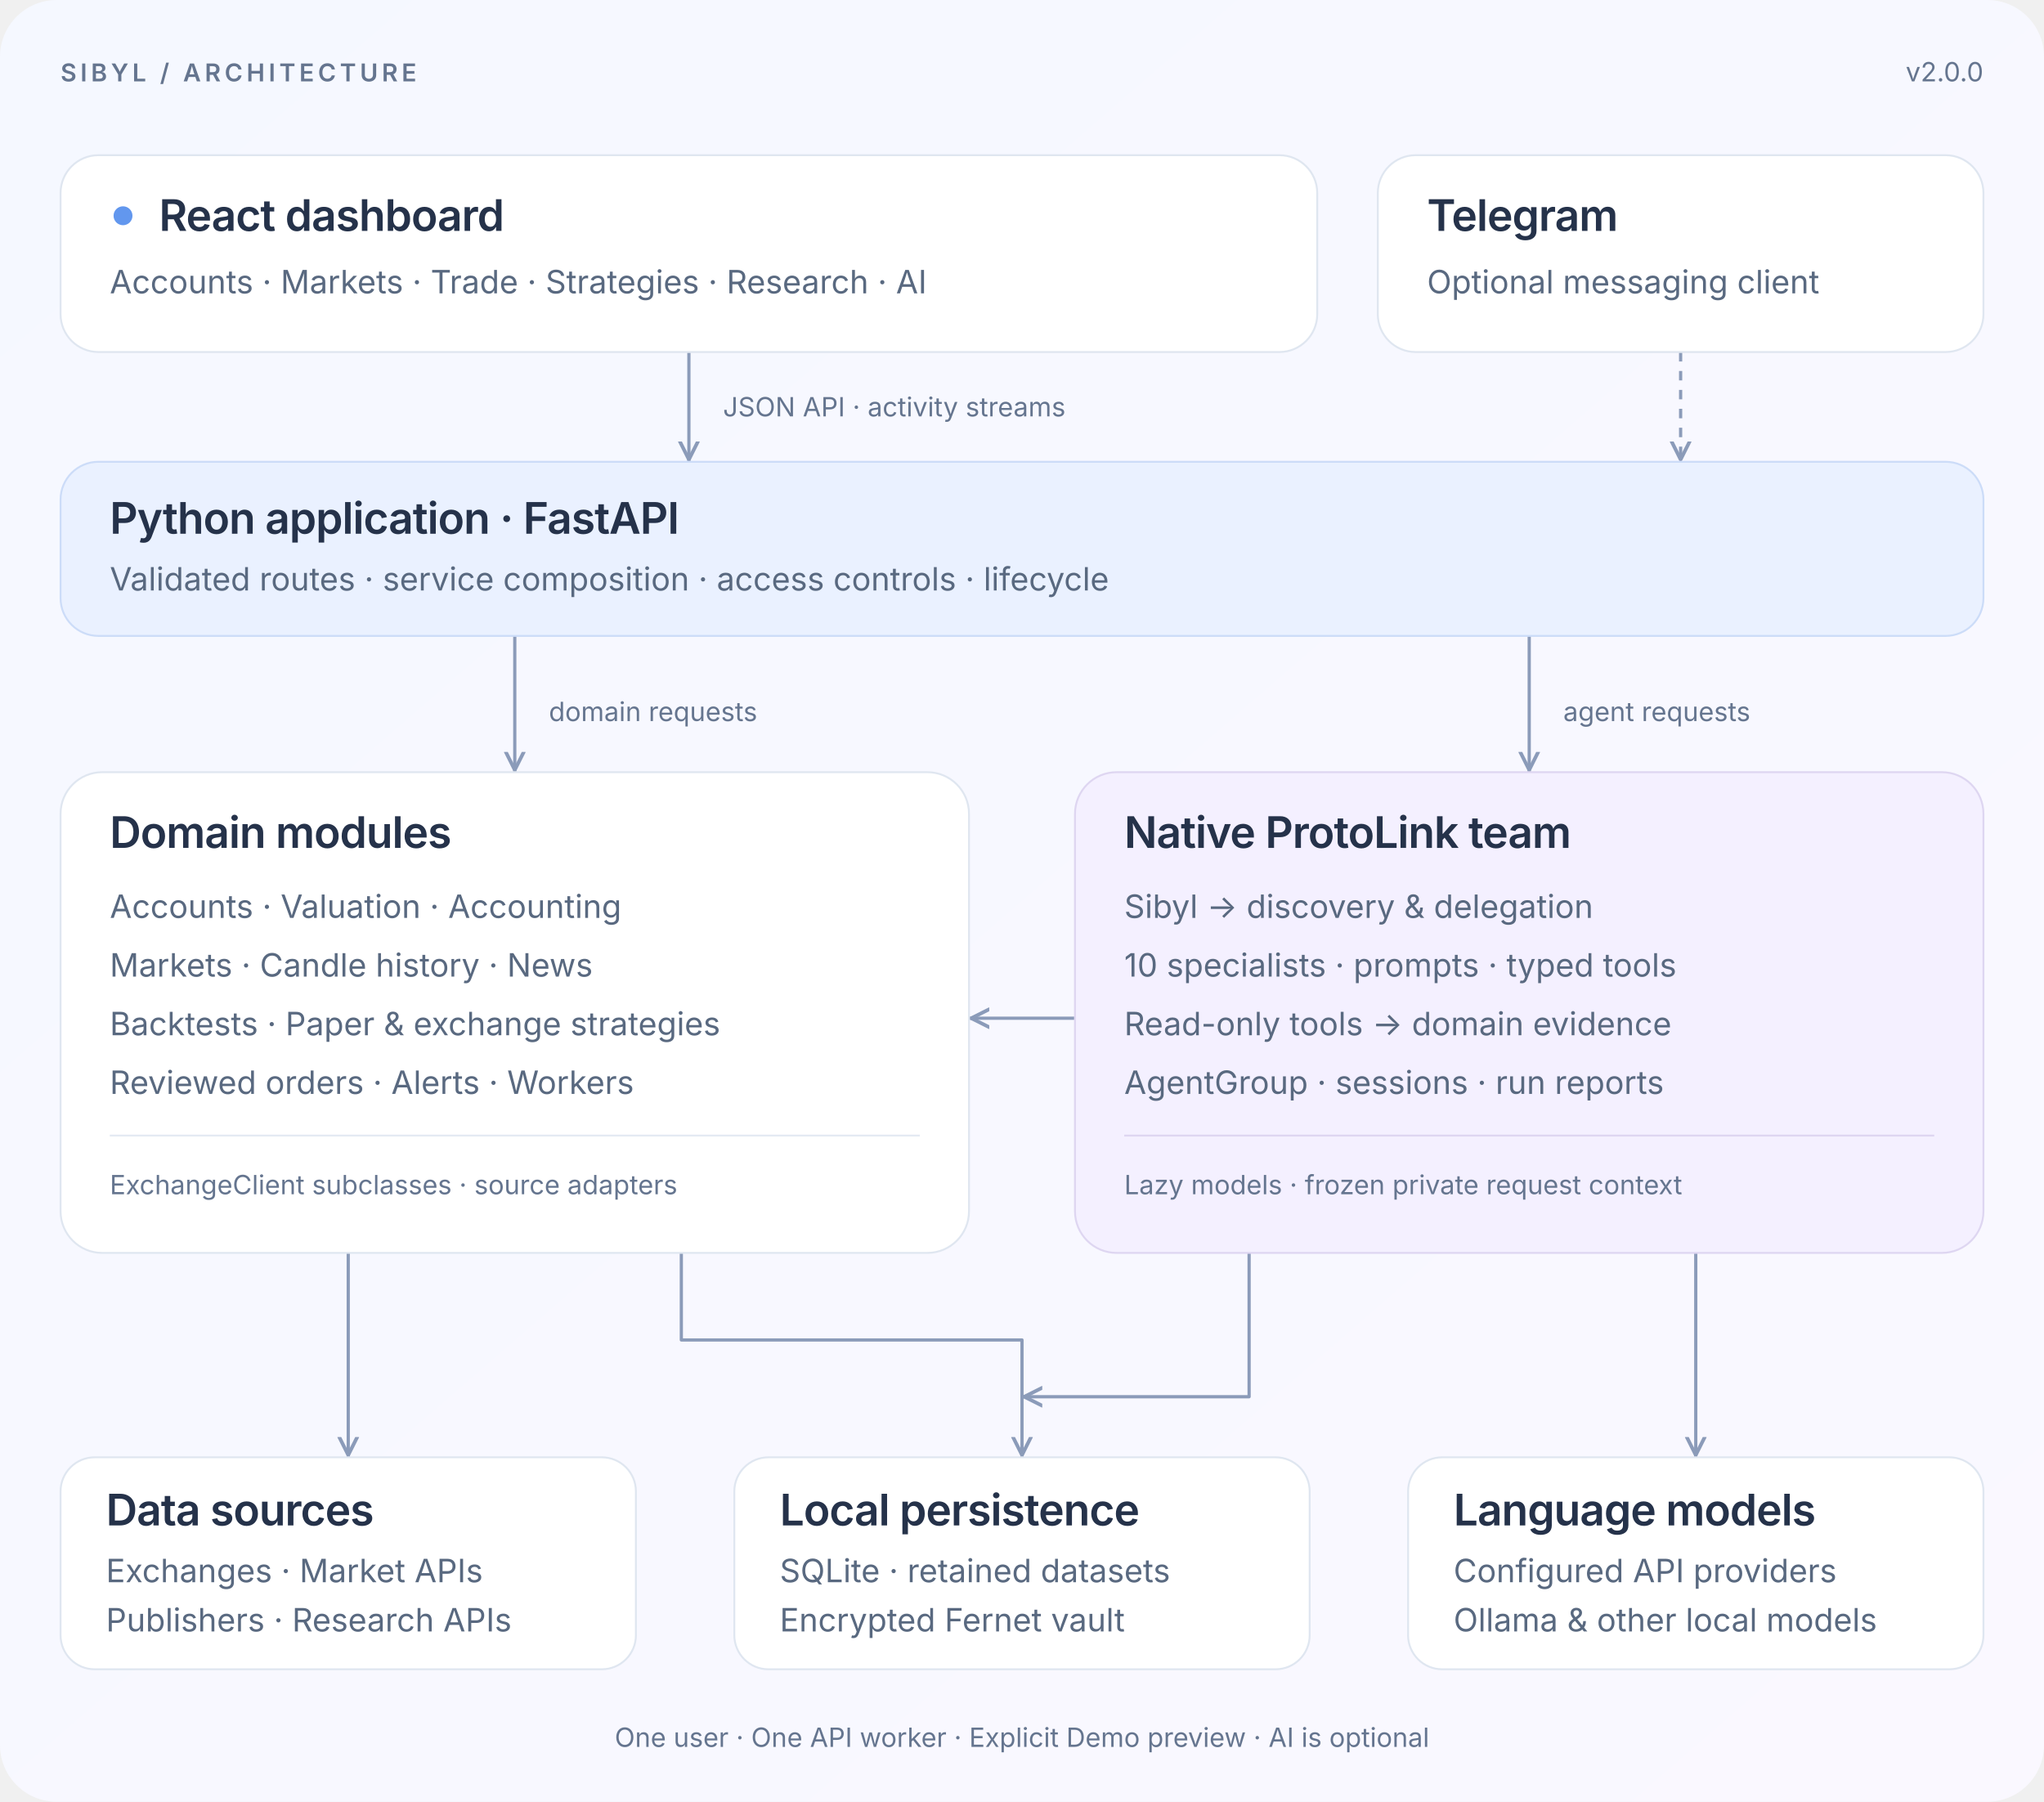
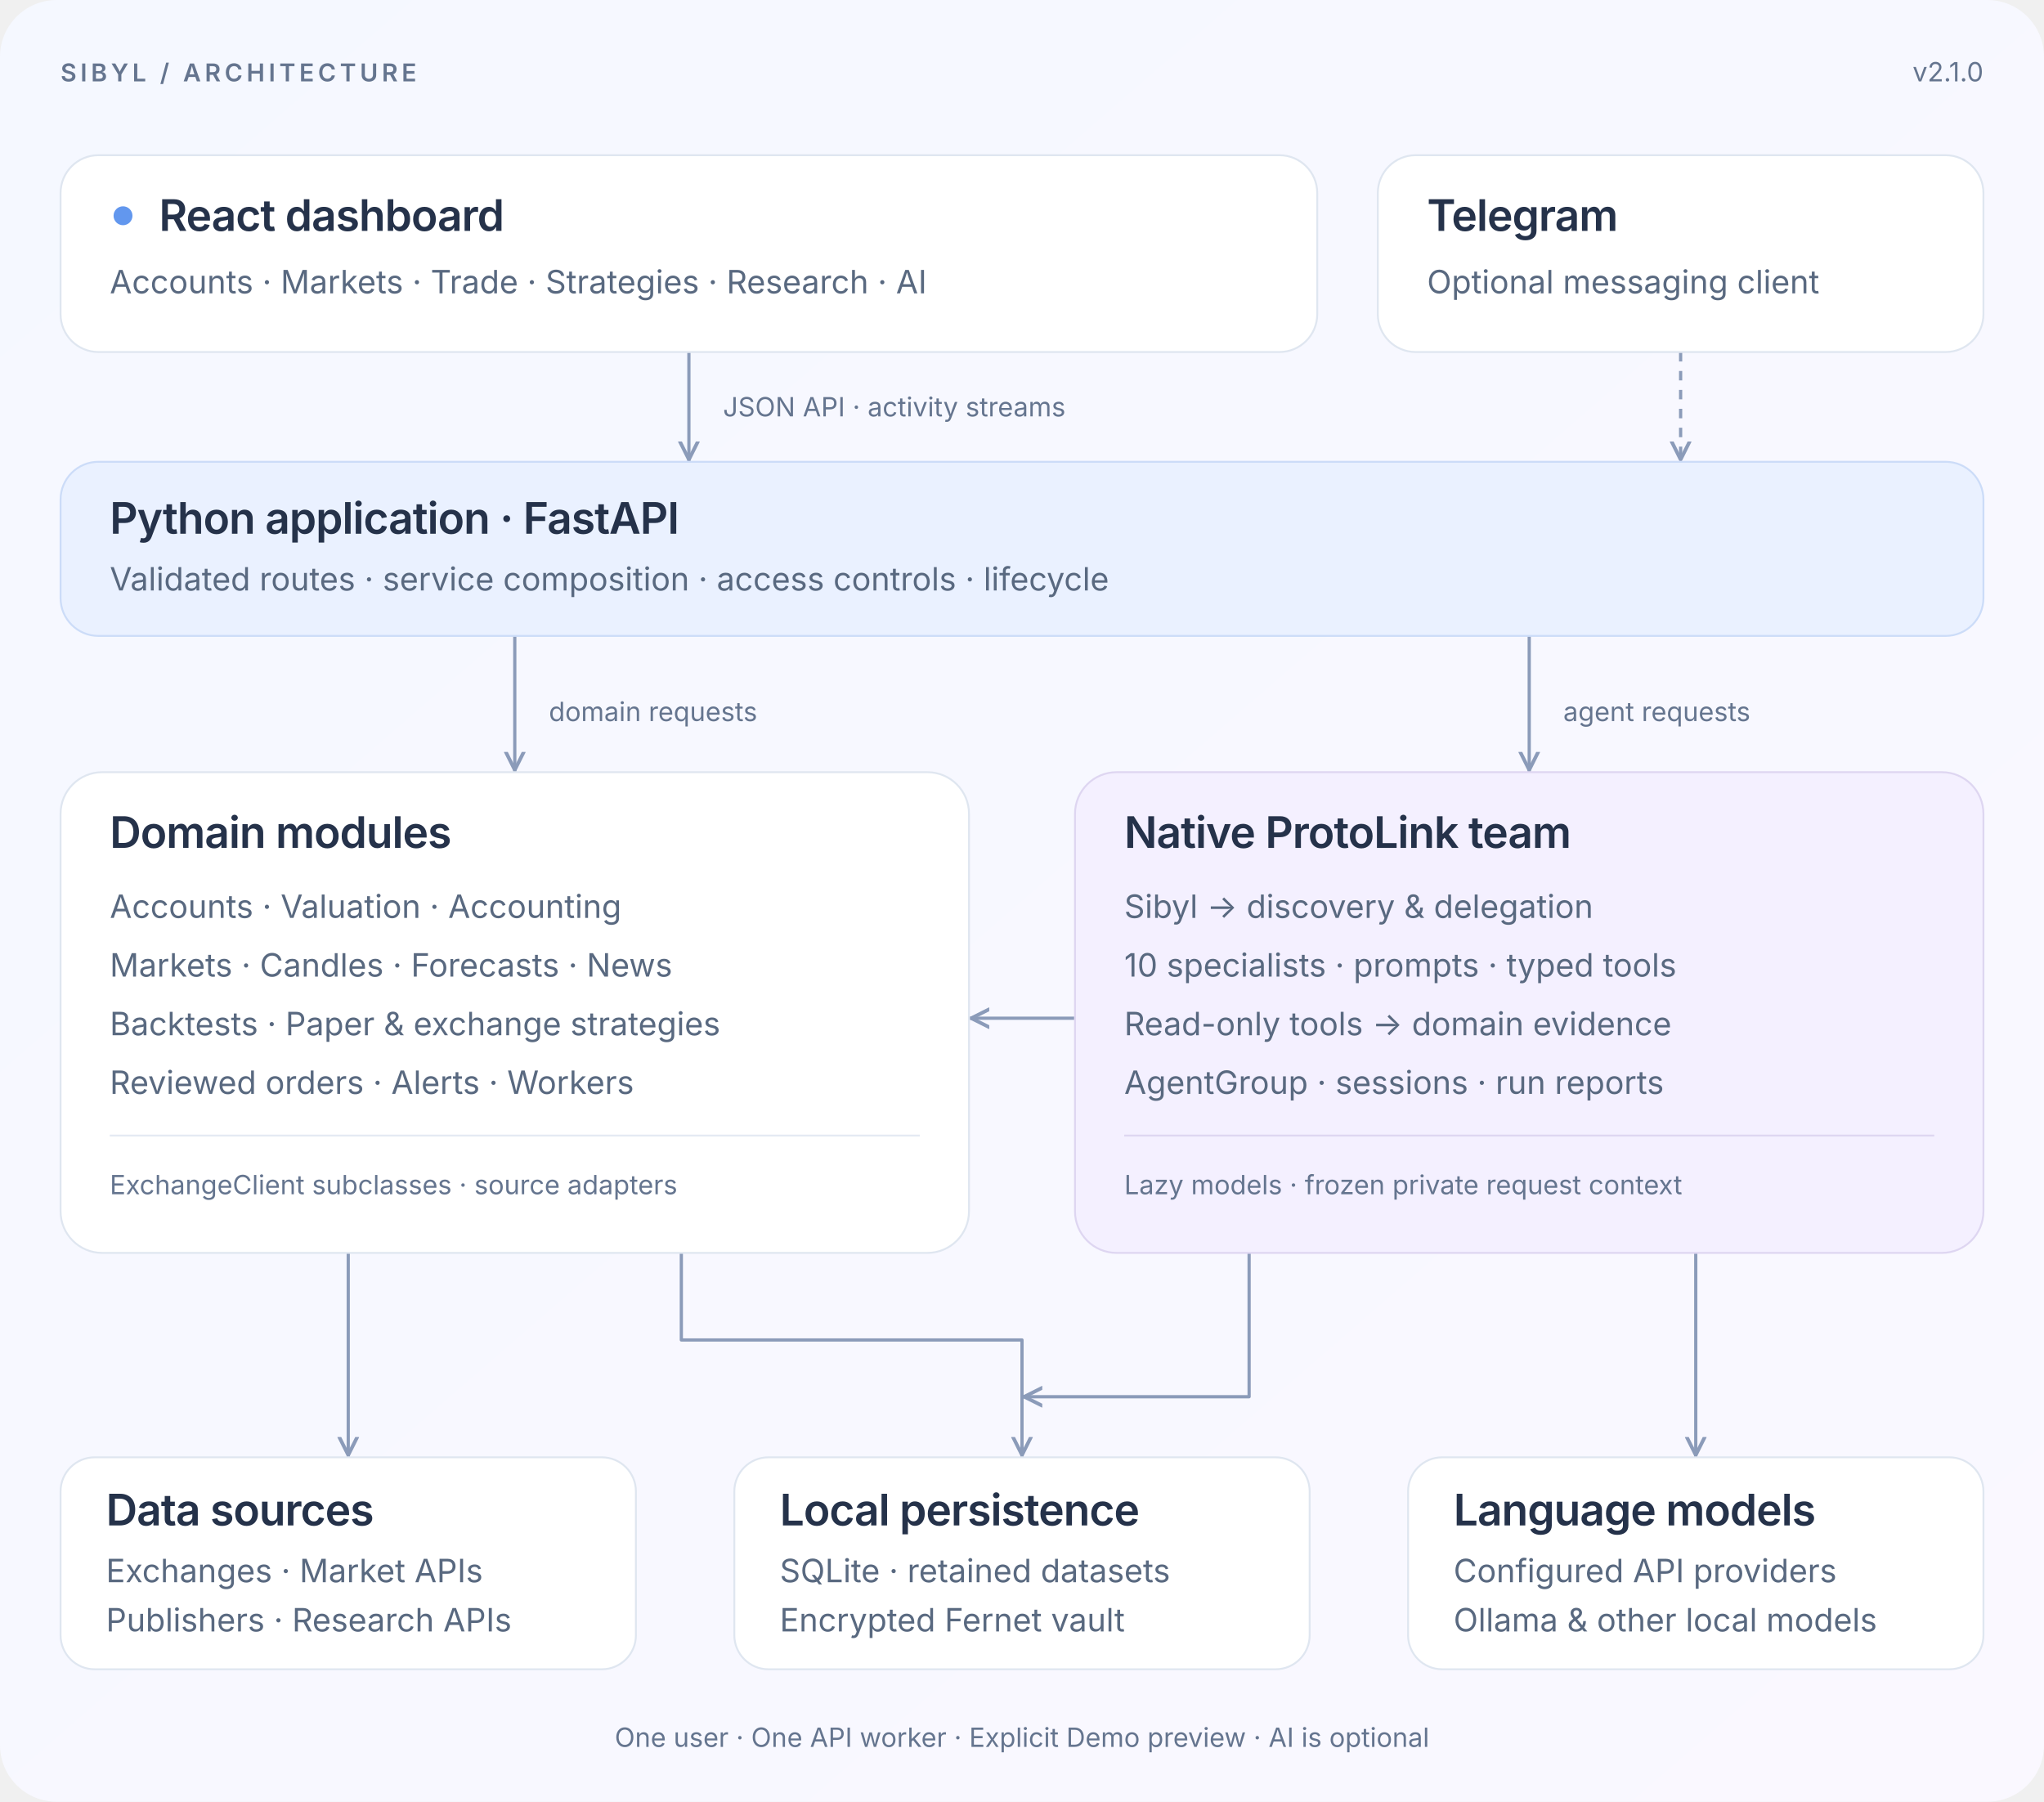
<svg xmlns="http://www.w3.org/2000/svg" width="1080" height="952" viewBox="0 0 1080 952" role="img" aria-labelledby="title description">
  <defs>
    <linearGradient id="canvas" x2="1" y2="1">
      <stop stop-color="#f5f8ff" />
      <stop offset="1" stop-color="#faf8ff" />
    </linearGradient>
    <marker id="arrow" viewBox="0 0 10 10" refX="9" refY="5" markerWidth="7" markerHeight="7" orient="auto-start-reverse">
      <path d="m 0 1 8 4 -8 4" fill="none" stroke="#8b9bb9" stroke-width="1.6" stroke-linecap="round" stroke-linejoin="round" />
    </marker>
    <style>
      text { font-family: -apple-system, BlinkMacSystemFont, 'Segoe UI', sans-serif; fill: #25324a; }
      .eyebrow { fill: #65758f; font-size: 13px; font-weight: 600; letter-spacing: 2px; }
      .heading { font-size: 23px; font-weight: 600; letter-spacing: -.4px; }
      .body { font-size: 17px; fill: #596980; }
      .small { font-size: 14px; fill: #65758f; }
      .line { fill: none; stroke: #8b9bb9; stroke-width: 1.7; stroke-linejoin: round; marker-end: url(#arrow); }
      .card { fill: #fff; stroke: #dfe6f0; }
    </style>
  </defs>
  <rect width="1080" height="952" rx="30" fill="url(#canvas)" />
  <text x="32" y="43" class="eyebrow">SIBYL / ARCHITECTURE</text>
-   <text x="1048" y="43" class="small" text-anchor="end">v2.0.0</text>
+   <text x="1048" y="43" class="small" text-anchor="end">v2.1.0</text>
  <g class="line">
    <path d="M364 186V244" />
    <path d="M888 186V244" stroke-dasharray="5 5" />
    <path d="M272 336V408" />
    <path d="M808 336V408" />
    <path d="M568 538H512" />
    <path d="M184 662V770" />
    <path d="M360 662V708H540V770" />
    <path d="M660 662V738H540" />
    <path d="M896 662V770" />
  </g>
  <text x="382" y="220" class="small">JSON API · activity streams</text>
  <text x="290" y="381" class="small">domain requests</text>
  <text x="826" y="381" class="small">agent requests</text>
  <rect x="32" y="82" width="664" height="104" rx="20" class="card" />
  <circle cx="65" cy="114" r="5" fill="#6297ee" />
  <text x="84" y="122" class="heading">React dashboard</text>
  <text x="58" y="155" class="body">Accounts · Markets · Trade · Strategies · Research · AI</text>
  <rect x="728" y="82" width="320" height="104" rx="20" class="card" />
  <text x="754" y="122" class="heading">Telegram</text>
  <text x="754" y="155" class="body">Optional messaging client</text>
  <rect x="32" y="244" width="1016" height="92" rx="20" fill="#eaf1ff" stroke="#ccdcf8" />
  <text x="58" y="282" class="heading">Python application · FastAPI</text>
  <text x="58" y="312" class="body">Validated routes · service composition · access controls · lifecycle</text>
  <rect x="32" y="408" width="480" height="254" rx="22" class="card" />
  <text x="58" y="448" class="heading">Domain modules</text>
  <text x="58" y="485" class="body">Accounts · Valuation · Accounting</text>
-   <text x="58" y="516" class="body">Markets · Candle history · News</text>
+   <text x="58" y="516" class="body">Markets · Candles · Forecasts · News</text>
  <text x="58" y="547" class="body">Backtests · Paper &amp; exchange strategies</text>
  <text x="58" y="578" class="body">Reviewed orders · Alerts · Workers</text>
  <path d="M58 600H486" stroke="#e4eaf3" />
  <text x="58" y="631" class="small">ExchangeClient subclasses · source adapters</text>
  <rect x="568" y="408" width="480" height="254" rx="22" fill="#f4f0ff" stroke="#ded6f1" />
  <text x="594" y="448" class="heading">Native ProtoLink team</text>
  <text x="594" y="485" class="body">Sibyl → discovery &amp; delegation</text>
  <text x="594" y="516" class="body">10 specialists · prompts · typed tools</text>
  <text x="594" y="547" class="body">Read-only tools → domain evidence</text>
  <text x="594" y="578" class="body">AgentGroup · sessions · run reports</text>
  <path d="M594 600H1022" stroke="#ded6f1" />
  <text x="594" y="631" class="small">Lazy models · frozen private request context</text>
  <rect x="32" y="770" width="304" height="112" rx="18" class="card" />
  <text x="56" y="806" class="heading">Data sources</text>
  <text x="56" y="836" class="body">Exchanges · Market APIs</text>
  <text x="56" y="862" class="body">Publishers · Research APIs</text>
  <rect x="388" y="770" width="304" height="112" rx="18" class="card" />
  <text x="412" y="806" class="heading">Local persistence</text>
  <text x="412" y="836" class="body">SQLite · retained datasets</text>
  <text x="412" y="862" class="body">Encrypted Fernet vault</text>
  <rect x="744" y="770" width="304" height="112" rx="18" class="card" />
  <text x="768" y="806" class="heading">Language models</text>
  <text x="768" y="836" class="body">Configured API providers</text>
  <text x="768" y="862" class="body">Ollama &amp; other local models</text>
  <text x="540" y="923" class="small" text-anchor="middle">One user · One API worker · Explicit Demo preview · AI is optional</text>
</svg>
